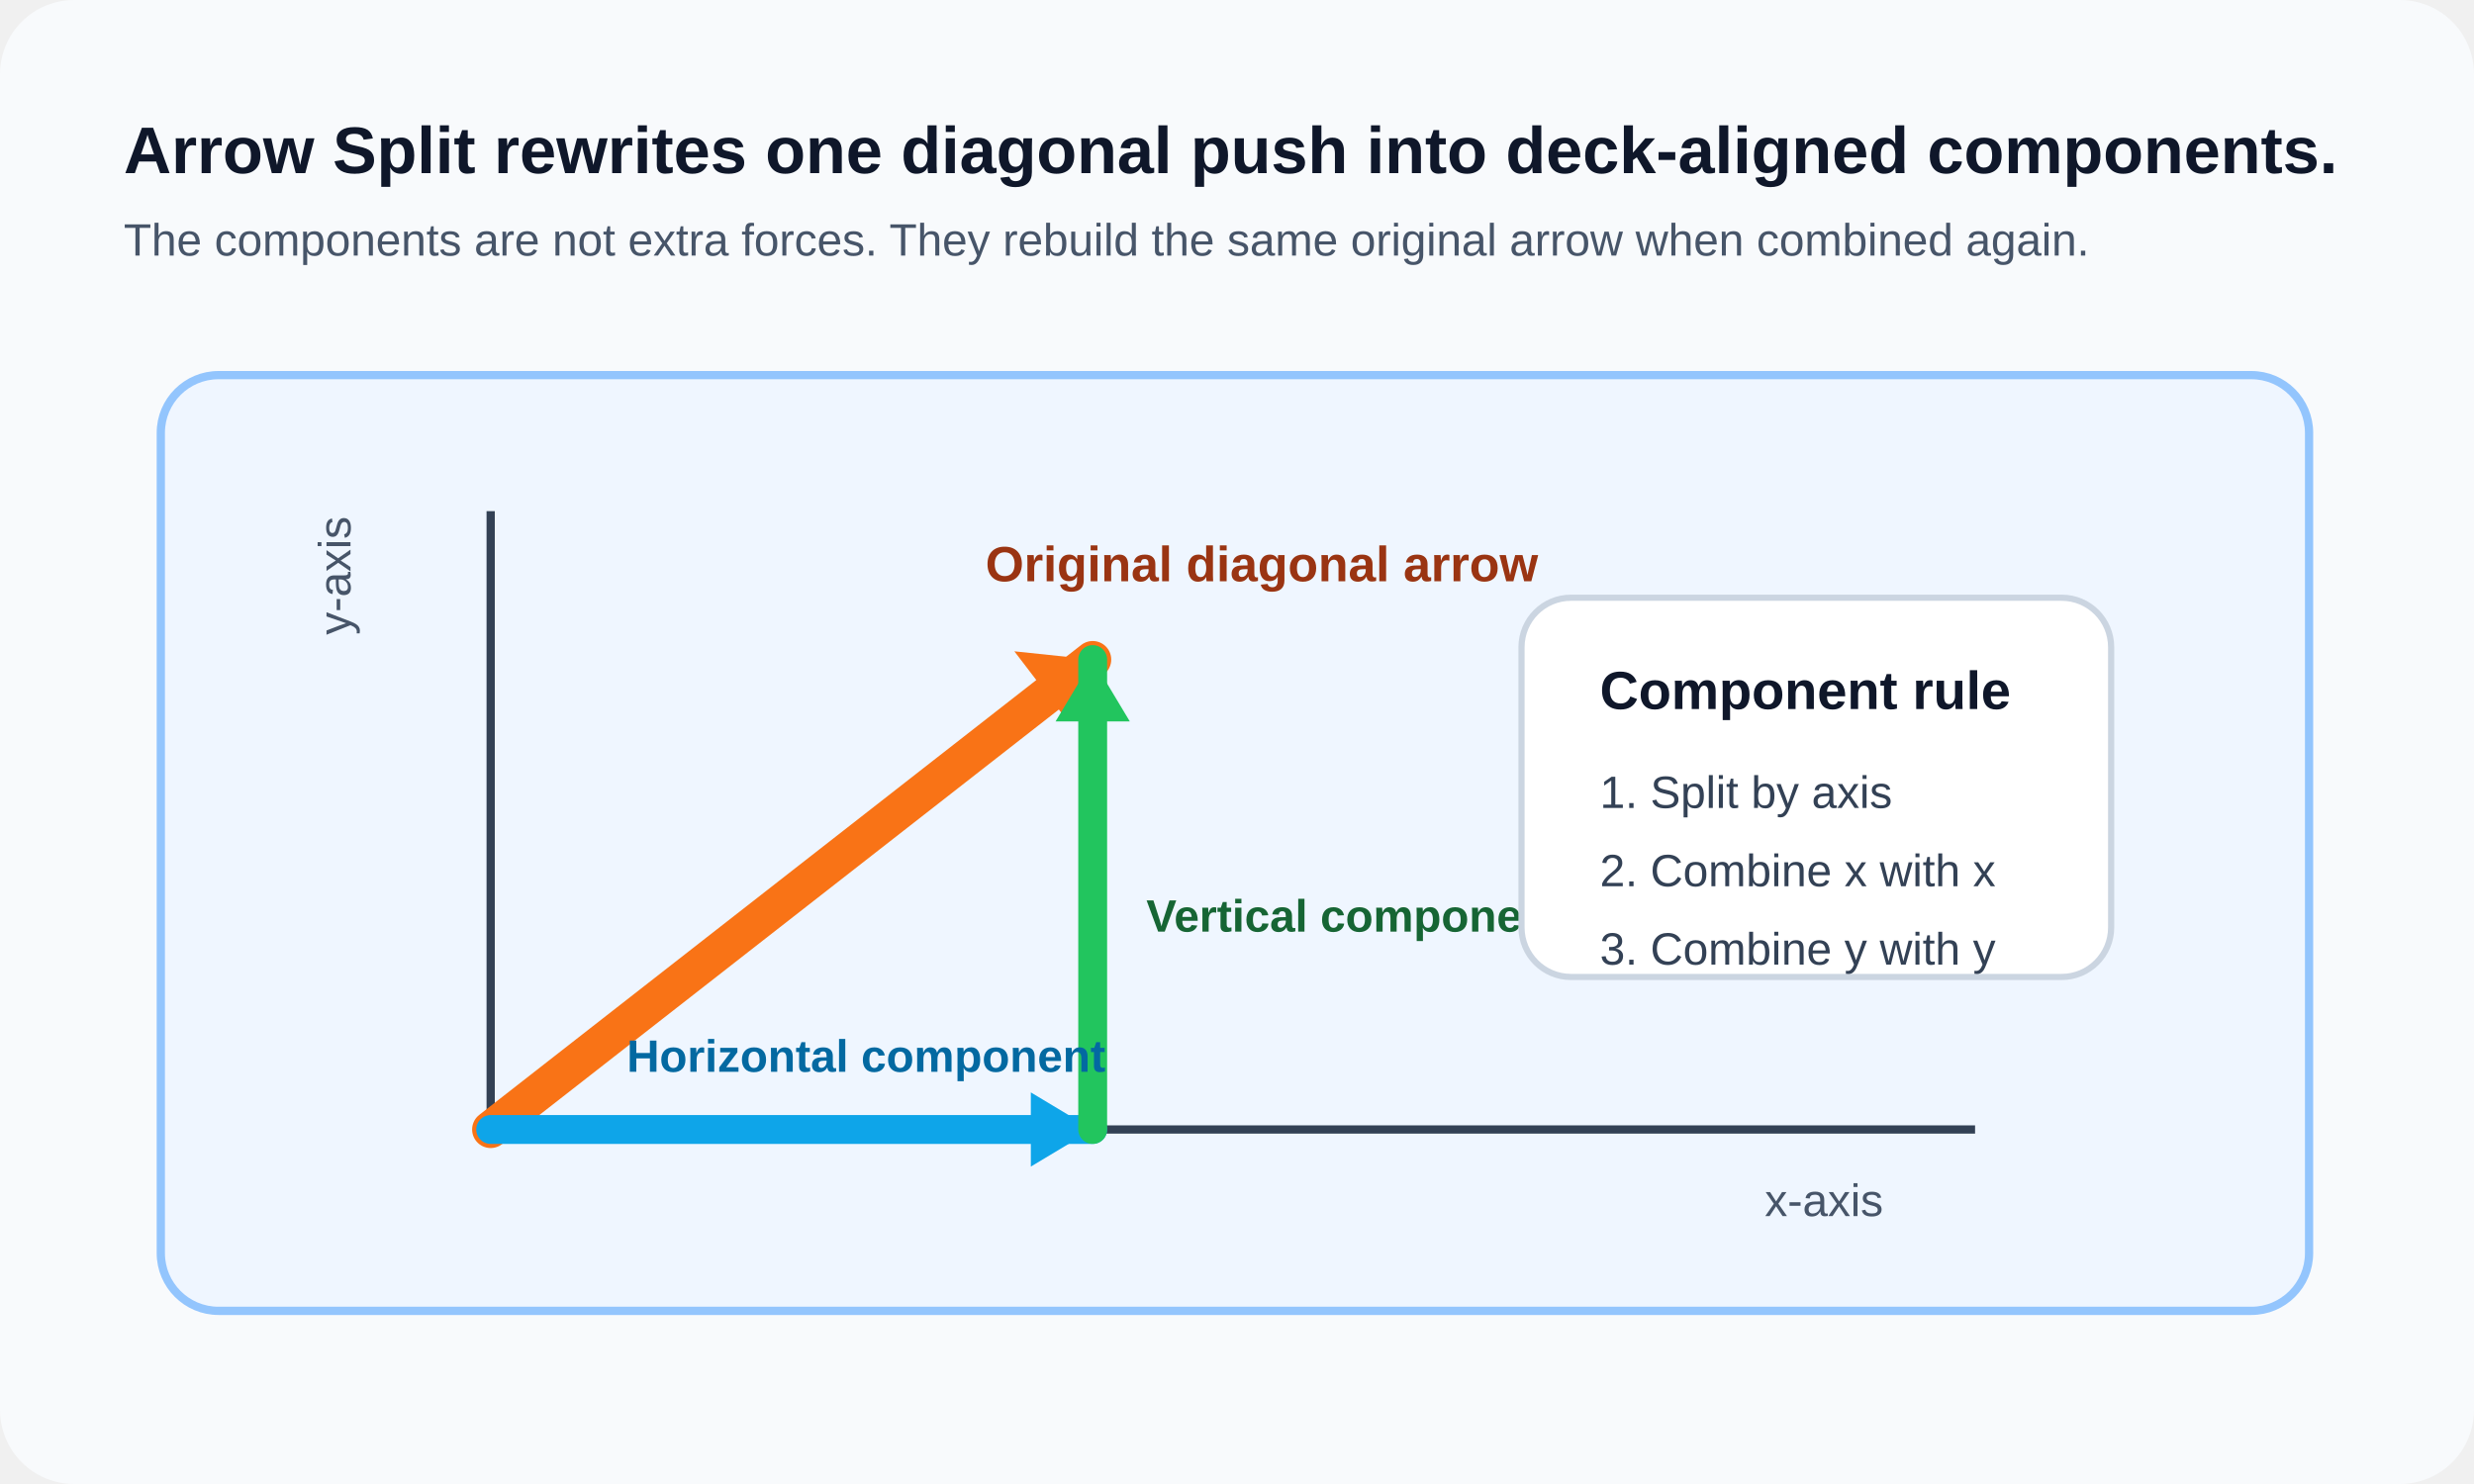
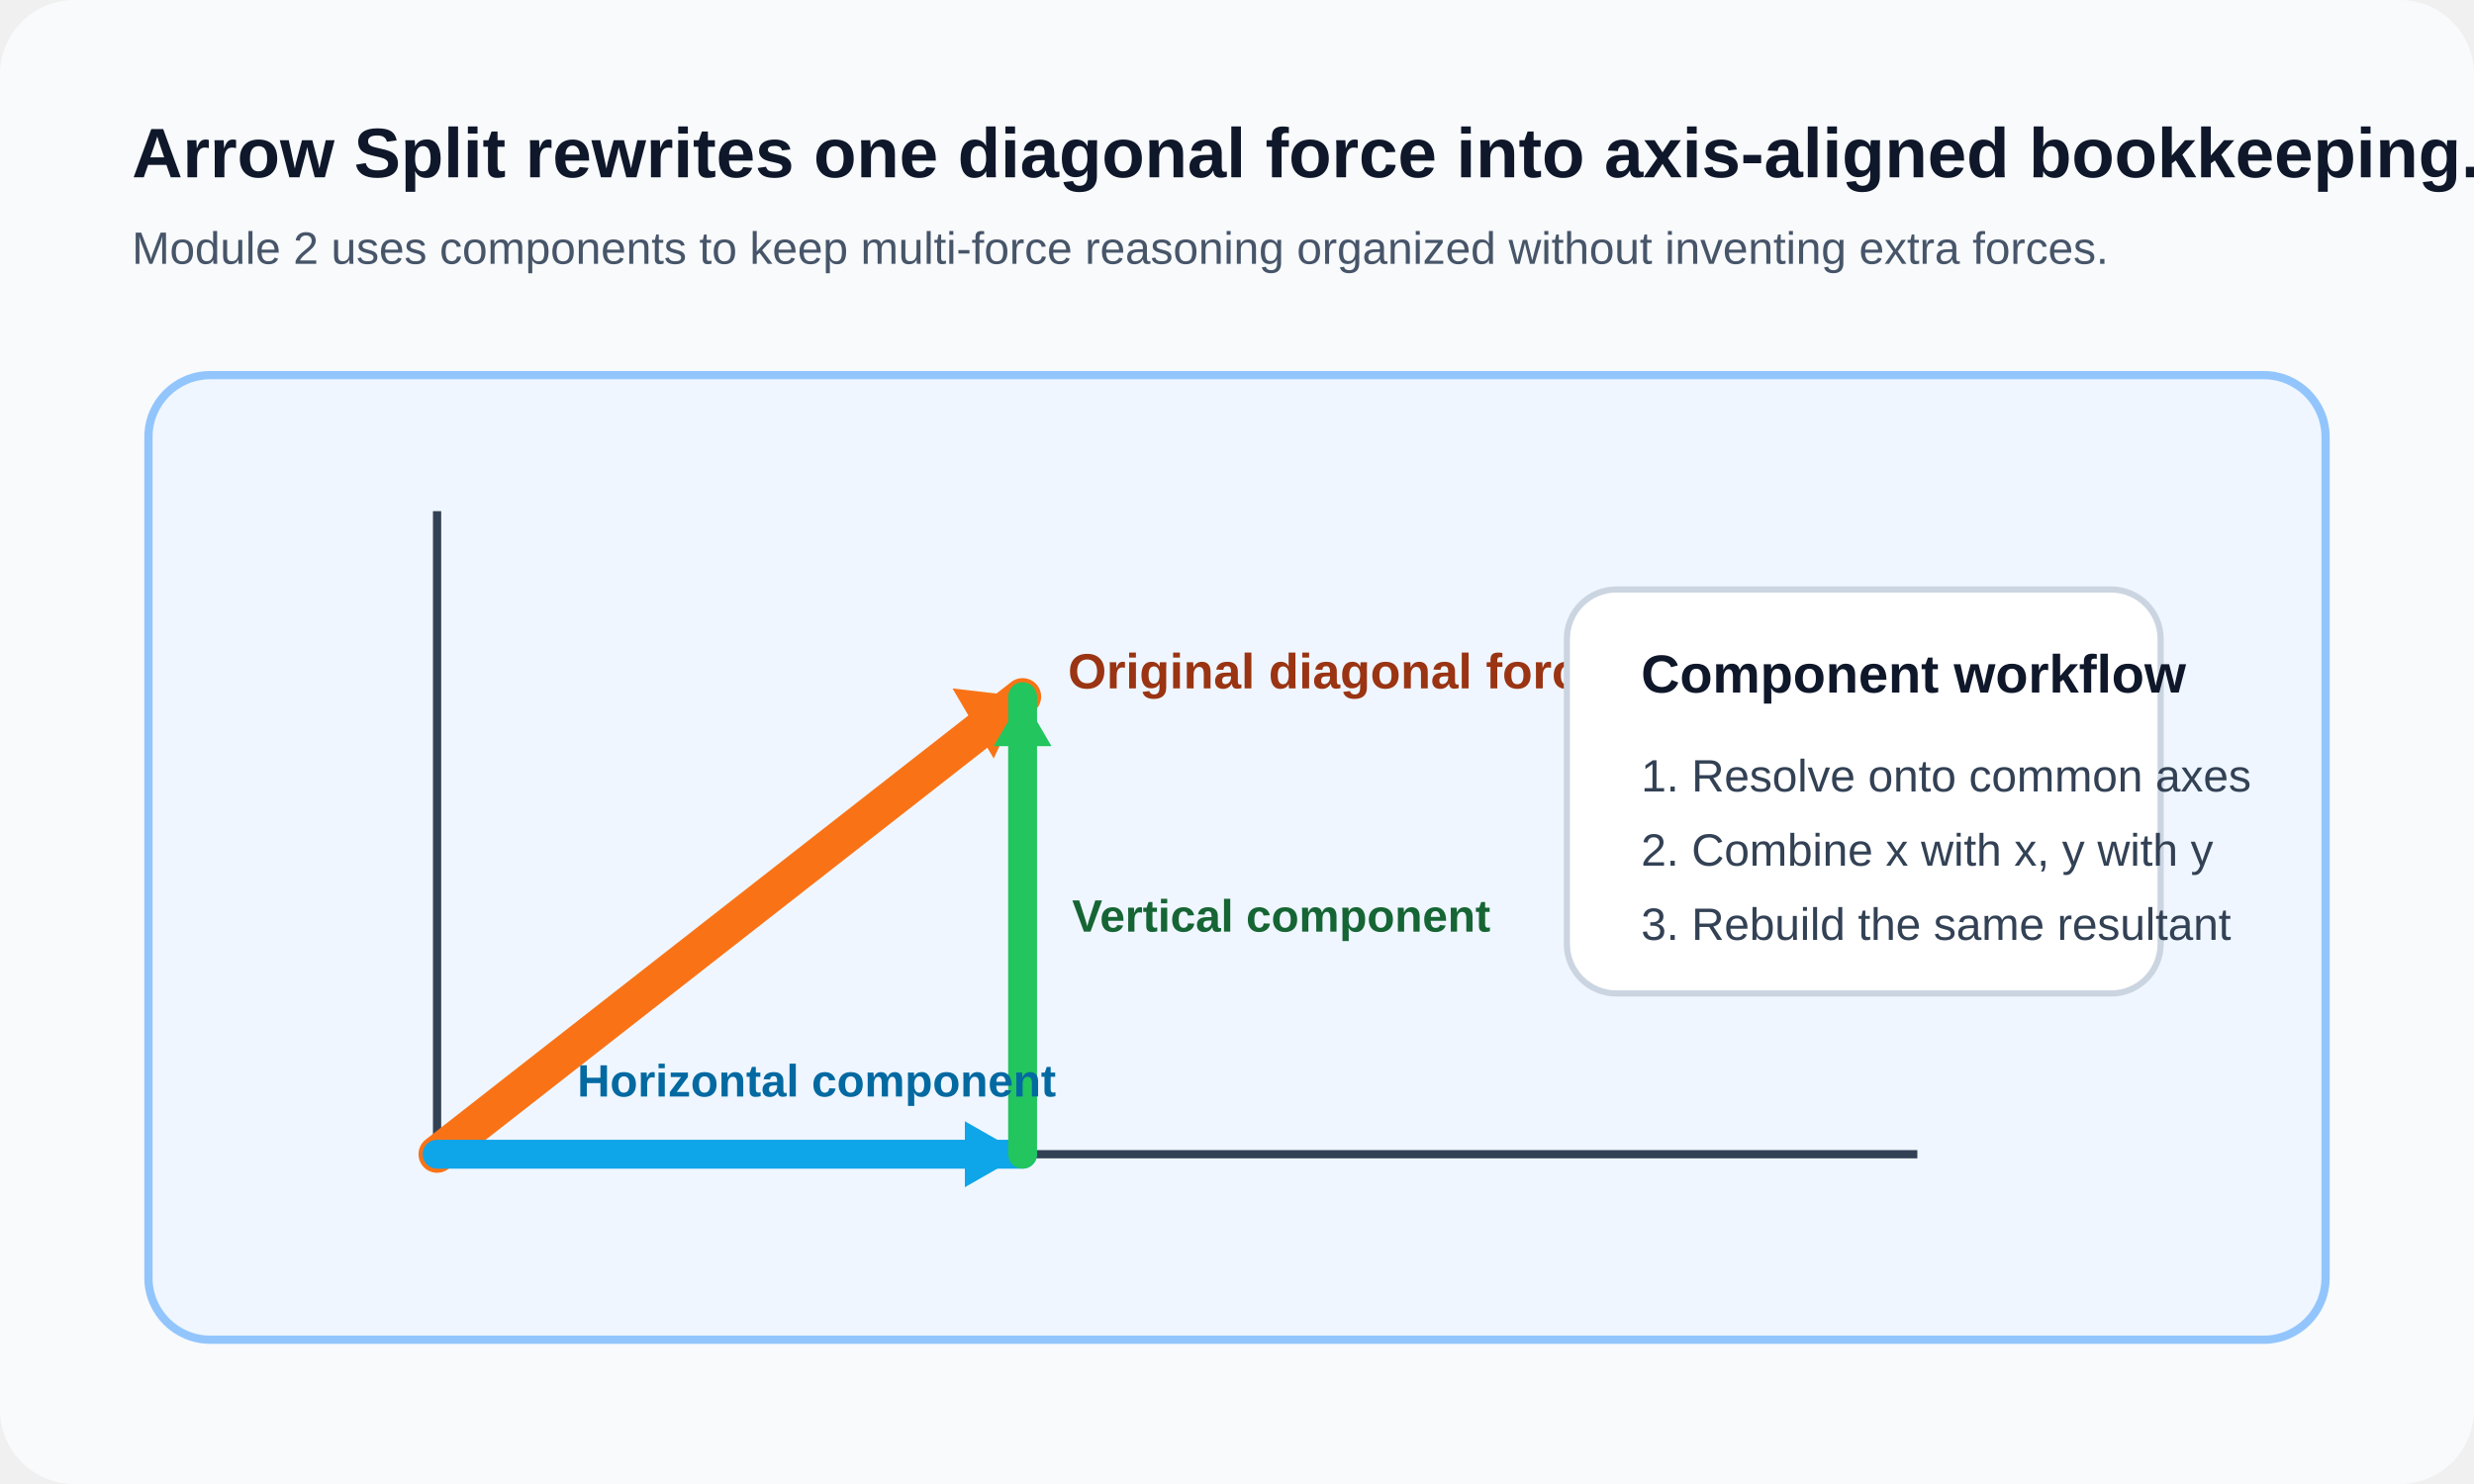
<svg xmlns="http://www.w3.org/2000/svg" width="1200" height="720" viewBox="0 0 1200 720" fill="none">
  <rect width="1200" height="720" rx="36" fill="#F8FAFC" />
-   <text x="60" y="84" fill="#0F172A" font-family="Segoe UI, Arial, sans-serif" font-size="32" font-weight="700">Arrow Split rewrites one diagonal push into deck-aligned components.</text>
-   <text x="60" y="124" fill="#475569" font-family="Segoe UI, Arial, sans-serif" font-size="22">The components are not extra forces. They rebuild the same original arrow when combined again.</text>
-   <rect x="78" y="182" width="1042" height="454" rx="28" fill="#EFF6FF" stroke="#93C5FD" stroke-width="4" />
-   <line x1="238" y1="548" x2="958" y2="548" stroke="#334155" stroke-width="4" />
-   <line x1="238" y1="548" x2="238" y2="248" stroke="#334155" stroke-width="4" />
-   <text x="856" y="590" fill="#475569" font-family="Segoe UI, Arial, sans-serif" font-size="22">x-axis</text>
-   <text x="170" y="308" fill="#475569" font-family="Segoe UI, Arial, sans-serif" font-size="22" transform="rotate(-90 170 308)">y-axis</text>
-   <line x1="238" y1="548" x2="530" y2="320" stroke="#F97316" stroke-width="18" stroke-linecap="round" />
-   <polygon points="530,320 492,316 518,350" fill="#F97316" />
-   <text x="478" y="282" fill="#9A3412" font-family="Segoe UI, Arial, sans-serif" font-size="24" font-weight="700">Original diagonal arrow</text>
-   <line x1="238" y1="548" x2="530" y2="548" stroke="#0EA5E9" stroke-width="14" stroke-linecap="round" />
-   <polygon points="530,548 500,530 500,566" fill="#0EA5E9" />
-   <line x1="530" y1="548" x2="530" y2="320" stroke="#22C55E" stroke-width="14" stroke-linecap="round" />
-   <polygon points="530,320 512,350 548,350" fill="#22C55E" />
-   <text x="304" y="520" fill="#0369A1" font-family="Segoe UI, Arial, sans-serif" font-size="22" font-weight="700">Horizontal component</text>
-   <text x="556" y="452" fill="#166534" font-family="Segoe UI, Arial, sans-serif" font-size="22" font-weight="700">Vertical component</text>
-   <rect x="738" y="290" width="286" height="184" rx="24" fill="#FFFFFF" stroke="#CBD5E1" stroke-width="3" />
-   <text x="776" y="344" fill="#0F172A" font-family="Segoe UI, Arial, sans-serif" font-size="26" font-weight="700">Component rule</text>
-   <text x="776" y="392" fill="#334155" font-family="Segoe UI, Arial, sans-serif" font-size="22">1. Split by axis</text>
-   <text x="776" y="430" fill="#334155" font-family="Segoe UI, Arial, sans-serif" font-size="22">2. Combine x with x</text>
-   <text x="776" y="468" fill="#334155" font-family="Segoe UI, Arial, sans-serif" font-size="22">3. Combine y with y</text>
+   <text x="64" y="86" fill="#0F172A" font-family="Segoe UI, Arial, sans-serif" font-size="34" font-weight="700">Arrow Split rewrites one diagonal force into axis-aligned bookkeeping.</text>
+   <text x="64" y="128" fill="#475569" font-family="Segoe UI, Arial, sans-serif" font-size="22">Module 2 uses components to keep multi-force reasoning organized without inventing extra forces.</text>
+   <rect x="72" y="182" width="1056" height="468" rx="30" fill="#EFF6FF" stroke="#93C5FD" stroke-width="4" />
+   <line x1="212" y1="560" x2="930" y2="560" stroke="#334155" stroke-width="4" />
+   <line x1="212" y1="560" x2="212" y2="248" stroke="#334155" stroke-width="4" />
+   <line x1="212" y1="560" x2="496" y2="338" stroke="#F97316" stroke-width="18" stroke-linecap="round" />
+   <polygon points="496,338 462,334 482,368" fill="#F97316" />
+   <line x1="212" y1="560" x2="496" y2="560" stroke="#0EA5E9" stroke-width="14" stroke-linecap="round" />
+   <polygon points="496,560 468,544 468,576" fill="#0EA5E9" />
+   <line x1="496" y1="560" x2="496" y2="338" stroke="#22C55E" stroke-width="14" stroke-linecap="round" />
+   <polygon points="496,338 482,362 510,362" fill="#22C55E" />
+   <text x="518" y="334" fill="#9A3412" font-family="Segoe UI, Arial, sans-serif" font-size="24" font-weight="700">Original diagonal force</text>
+   <text x="280" y="532" fill="#0369A1" font-family="Segoe UI, Arial, sans-serif" font-size="22" font-weight="700">Horizontal component</text>
+   <text x="520" y="452" fill="#166534" font-family="Segoe UI, Arial, sans-serif" font-size="22" font-weight="700">Vertical component</text>
+   <rect x="760" y="286" width="288" height="196" rx="24" fill="#FFFFFF" stroke="#CBD5E1" stroke-width="3" />
+   <text x="796" y="336" fill="#0F172A" font-family="Segoe UI, Arial, sans-serif" font-size="26" font-weight="700">Component workflow</text>
+   <text x="796" y="384" fill="#334155" font-family="Segoe UI, Arial, sans-serif" font-size="22">1. Resolve onto common axes</text>
+   <text x="796" y="420" fill="#334155" font-family="Segoe UI, Arial, sans-serif" font-size="22">2. Combine x with x, y with y</text>
+   <text x="796" y="456" fill="#334155" font-family="Segoe UI, Arial, sans-serif" font-size="22">3. Rebuild the same resultant</text>
</svg>
